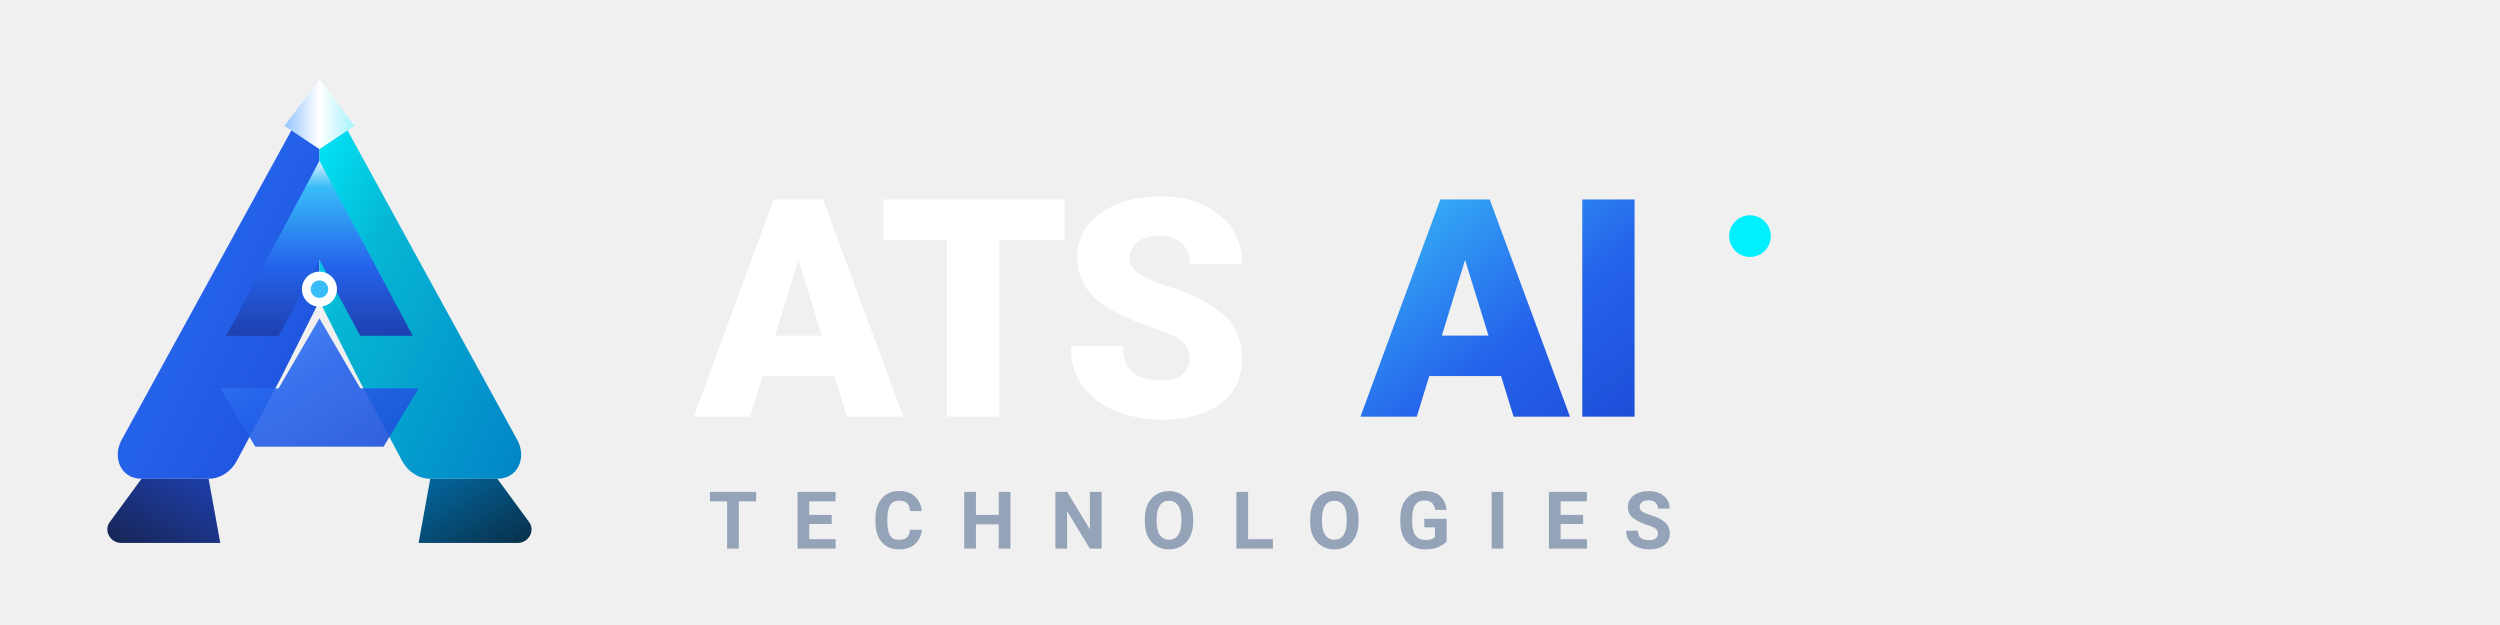
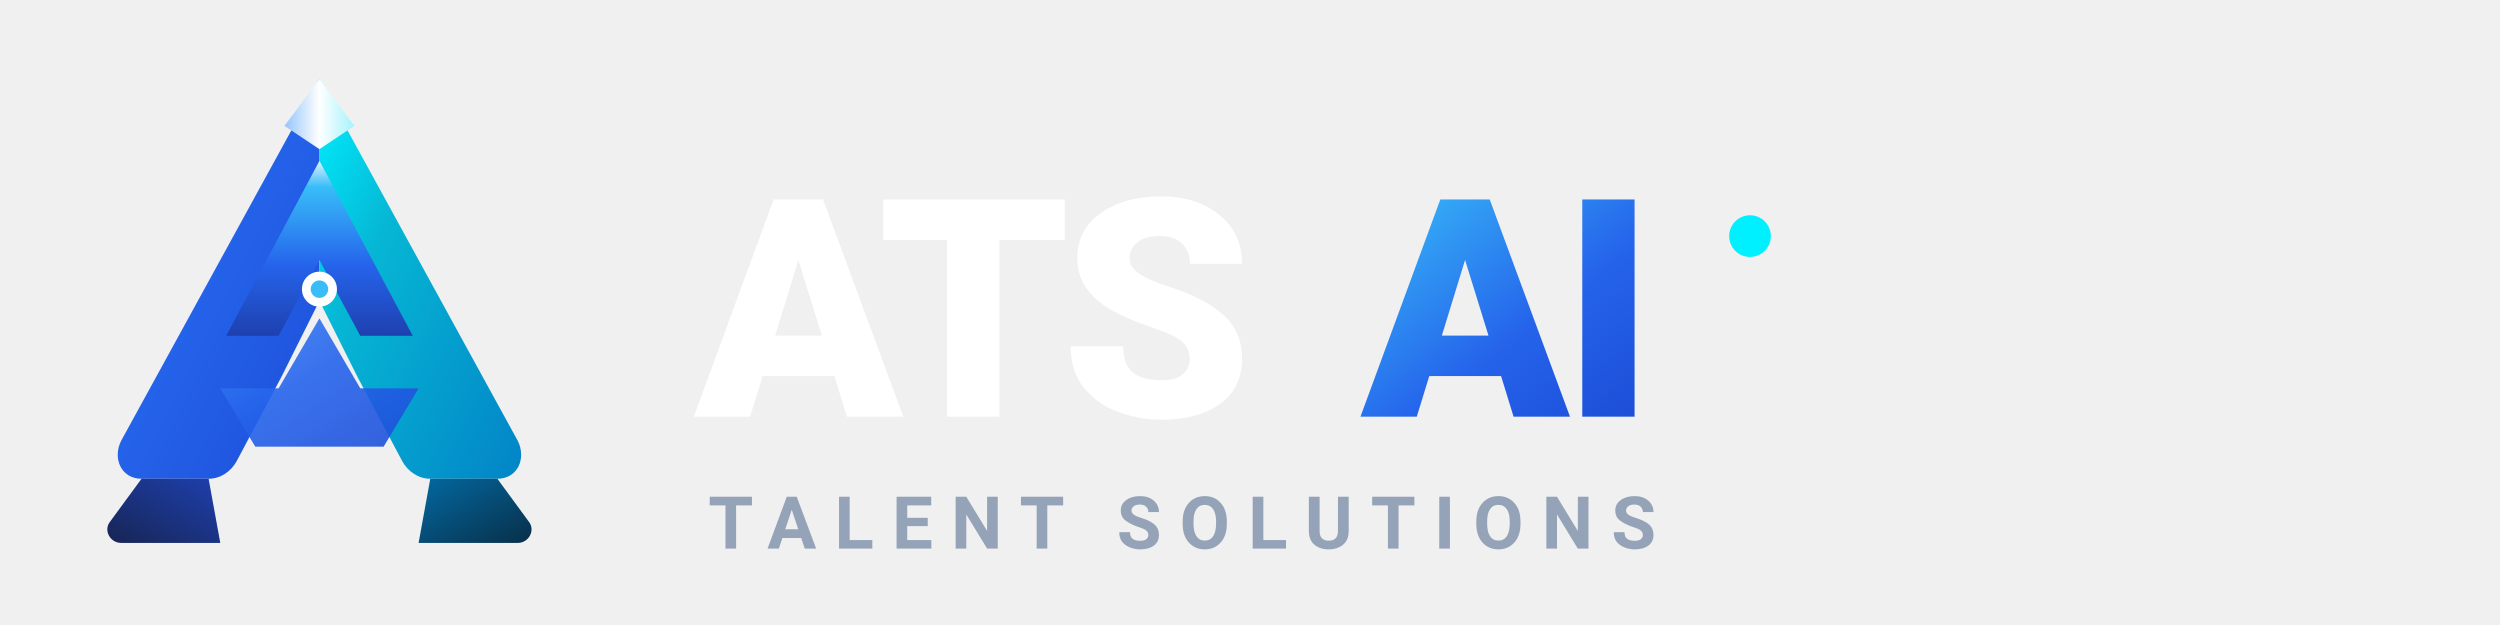
<svg xmlns="http://www.w3.org/2000/svg" viewBox="0 0 360 90" fill="none" width="360" height="90">
  <g transform="translate(4, 3) scale(0.84)">
    <defs>
      <linearGradient id="logo-dark-g-left" x1="0%" y1="0%" x2="100%" y2="100%">
        <stop offset="0%" stop-color="#3B82F6" />
        <stop offset="45%" stop-color="#2563EB" />
        <stop offset="100%" stop-color="#1D4ED8" />
      </linearGradient>
      <linearGradient id="logo-dark-g-right" x1="0%" y1="0%" x2="100%" y2="100%">
        <stop offset="0%" stop-color="#00F0FF" />
        <stop offset="35%" stop-color="#06B6D4" />
        <stop offset="100%" stop-color="#0284C7" />
      </linearGradient>
      <linearGradient id="logo-dark-g-arrow" x1="50%" y1="100%" x2="50%" y2="0%">
        <stop offset="0%" stop-color="#1E40AF" />
        <stop offset="40%" stop-color="#2563EB" />
        <stop offset="85%" stop-color="#38BDF8" />
        <stop offset="100%" stop-color="#E0F2FE" />
      </linearGradient>
      <linearGradient id="logo-dark-g-fold-l" x1="0%" y1="100%" x2="100%" y2="0%">
        <stop offset="0%" stop-color="#172554" />
        <stop offset="100%" stop-color="#1E40AF" />
      </linearGradient>
      <linearGradient id="logo-dark-g-fold-r" x1="100%" y1="100%" x2="0%" y2="0%">
        <stop offset="0%" stop-color="#082F49" />
        <stop offset="100%" stop-color="#0369A1" />
      </linearGradient>
      <linearGradient id="logo-dark-g-crest" x1="0%" y1="0%" x2="100%" y2="0%">
        <stop offset="0%" stop-color="#93C5FD" />
        <stop offset="50%" stop-color="#FFFFFF" />
        <stop offset="100%" stop-color="#A5F3FC" />
      </linearGradient>
      <filter id="logo-dark-glow" x="-20%" y="-20%" width="140%" height="140%">
        <feGaussianBlur stdDeviation="2.5" result="blur" />
        <feComposite in="SourceGraphic" in2="blur" operator="over" />
      </filter>
    </defs>
    <g id="logo-dark-group">
      <path d="M 50 10                 L 16 72                 C 14.5 75 16 78.5 19.5 78.5                 L 31 78.5                 C 33 78.5 34.8 77.3 35.8 75.5                 L 43.5 61                 L 50 48                 L 50 10 Z" fill="url(#logo-dark-g-left)" />
      <path d="M 50 10                 L 84 72                 C 85.5 75 84 78.5 80.5 78.5                 L 69 78.5                 C 67 78.5 65.2 77.3 64.2 75.5                 L 56.5 61                 L 50 48                 L 50 10 Z" fill="url(#logo-dark-g-right)" />
      <path d="M 19.5 78.5                 L 14 86                 C 13 87.5 14.2 89.5 16 89.5                 L 33 89.5                 L 31 78.5 Z" fill="url(#logo-dark-g-fold-l)" />
      <path d="M 80.5 78.5                 L 86 86                 C 87 87.5 85.8 89.5 84 89.5                 L 67 89.5                 L 69 78.5 Z" fill="url(#logo-dark-g-fold-r)" />
      <path d="M 50 24                 L 66 54                 L 57 54                 L 50 41                 L 43 54                 L 34 54 Z" fill="url(#logo-dark-g-arrow)" />
      <path d="M 33 63                 L 43 63                 L 50 51                 L 57 63                 L 67 63                 L 61 73                 L 39 73 Z" fill="url(#logo-dark-g-left)" opacity="0.9" />
      <polygon points="50,10 44,18 50,22 56,18" fill="url(#logo-dark-g-crest)" />
      <circle cx="50" cy="46" r="3" fill="#FFFFFF" />
      <circle cx="50" cy="46" r="1.5" fill="#38BDF8" />
    </g>
  </g>
  <g transform="translate(100, 16)">
    <text x="0" y="44" font-family="system-ui, -apple-system, BlinkMacSystemFont, 'Segoe UI', Roboto, 'Inter', sans-serif" font-size="44" font-weight="850" letter-spacing="-1" fill="#FFFFFF">
          ATS
        </text>
    <defs>
      <linearGradient id="logo-dark-ai-grad" x1="0%" y1="0%" x2="100%" y2="100%">
        <stop offset="0%" stop-color="#38BDF8" />
        <stop offset="60%" stop-color="#2563EB" />
        <stop offset="100%" stop-color="#1D4ED8" />
      </linearGradient>
    </defs>
    <text x="96" y="44" font-family="system-ui, -apple-system, BlinkMacSystemFont, 'Segoe UI', Roboto, 'Inter', sans-serif" font-size="44" font-weight="850" letter-spacing="-1" fill="url(#logo-dark-ai-grad)">
          AI
        </text>
    <circle cx="152" cy="18" r="3" fill="#00F0FF" />
-     <text x="2" y="63" font-family="system-ui, -apple-system, BlinkMacSystemFont, 'Segoe UI', Roboto, 'Inter', sans-serif" font-size="11.5" font-weight="650" letter-spacing="5" fill="#94A3B8">
-           TECHNOLOGIES
+     <text x="2" y="63" font-family="system-ui, -apple-system, BlinkMacSystemFont, 'Segoe UI', Roboto, 'Inter', sans-serif" font-size="10.5" font-weight="650" letter-spacing="2.6" fill="#94A3B8">
+           TALENT SOLUTIONS
        </text>
  </g>
</svg>
